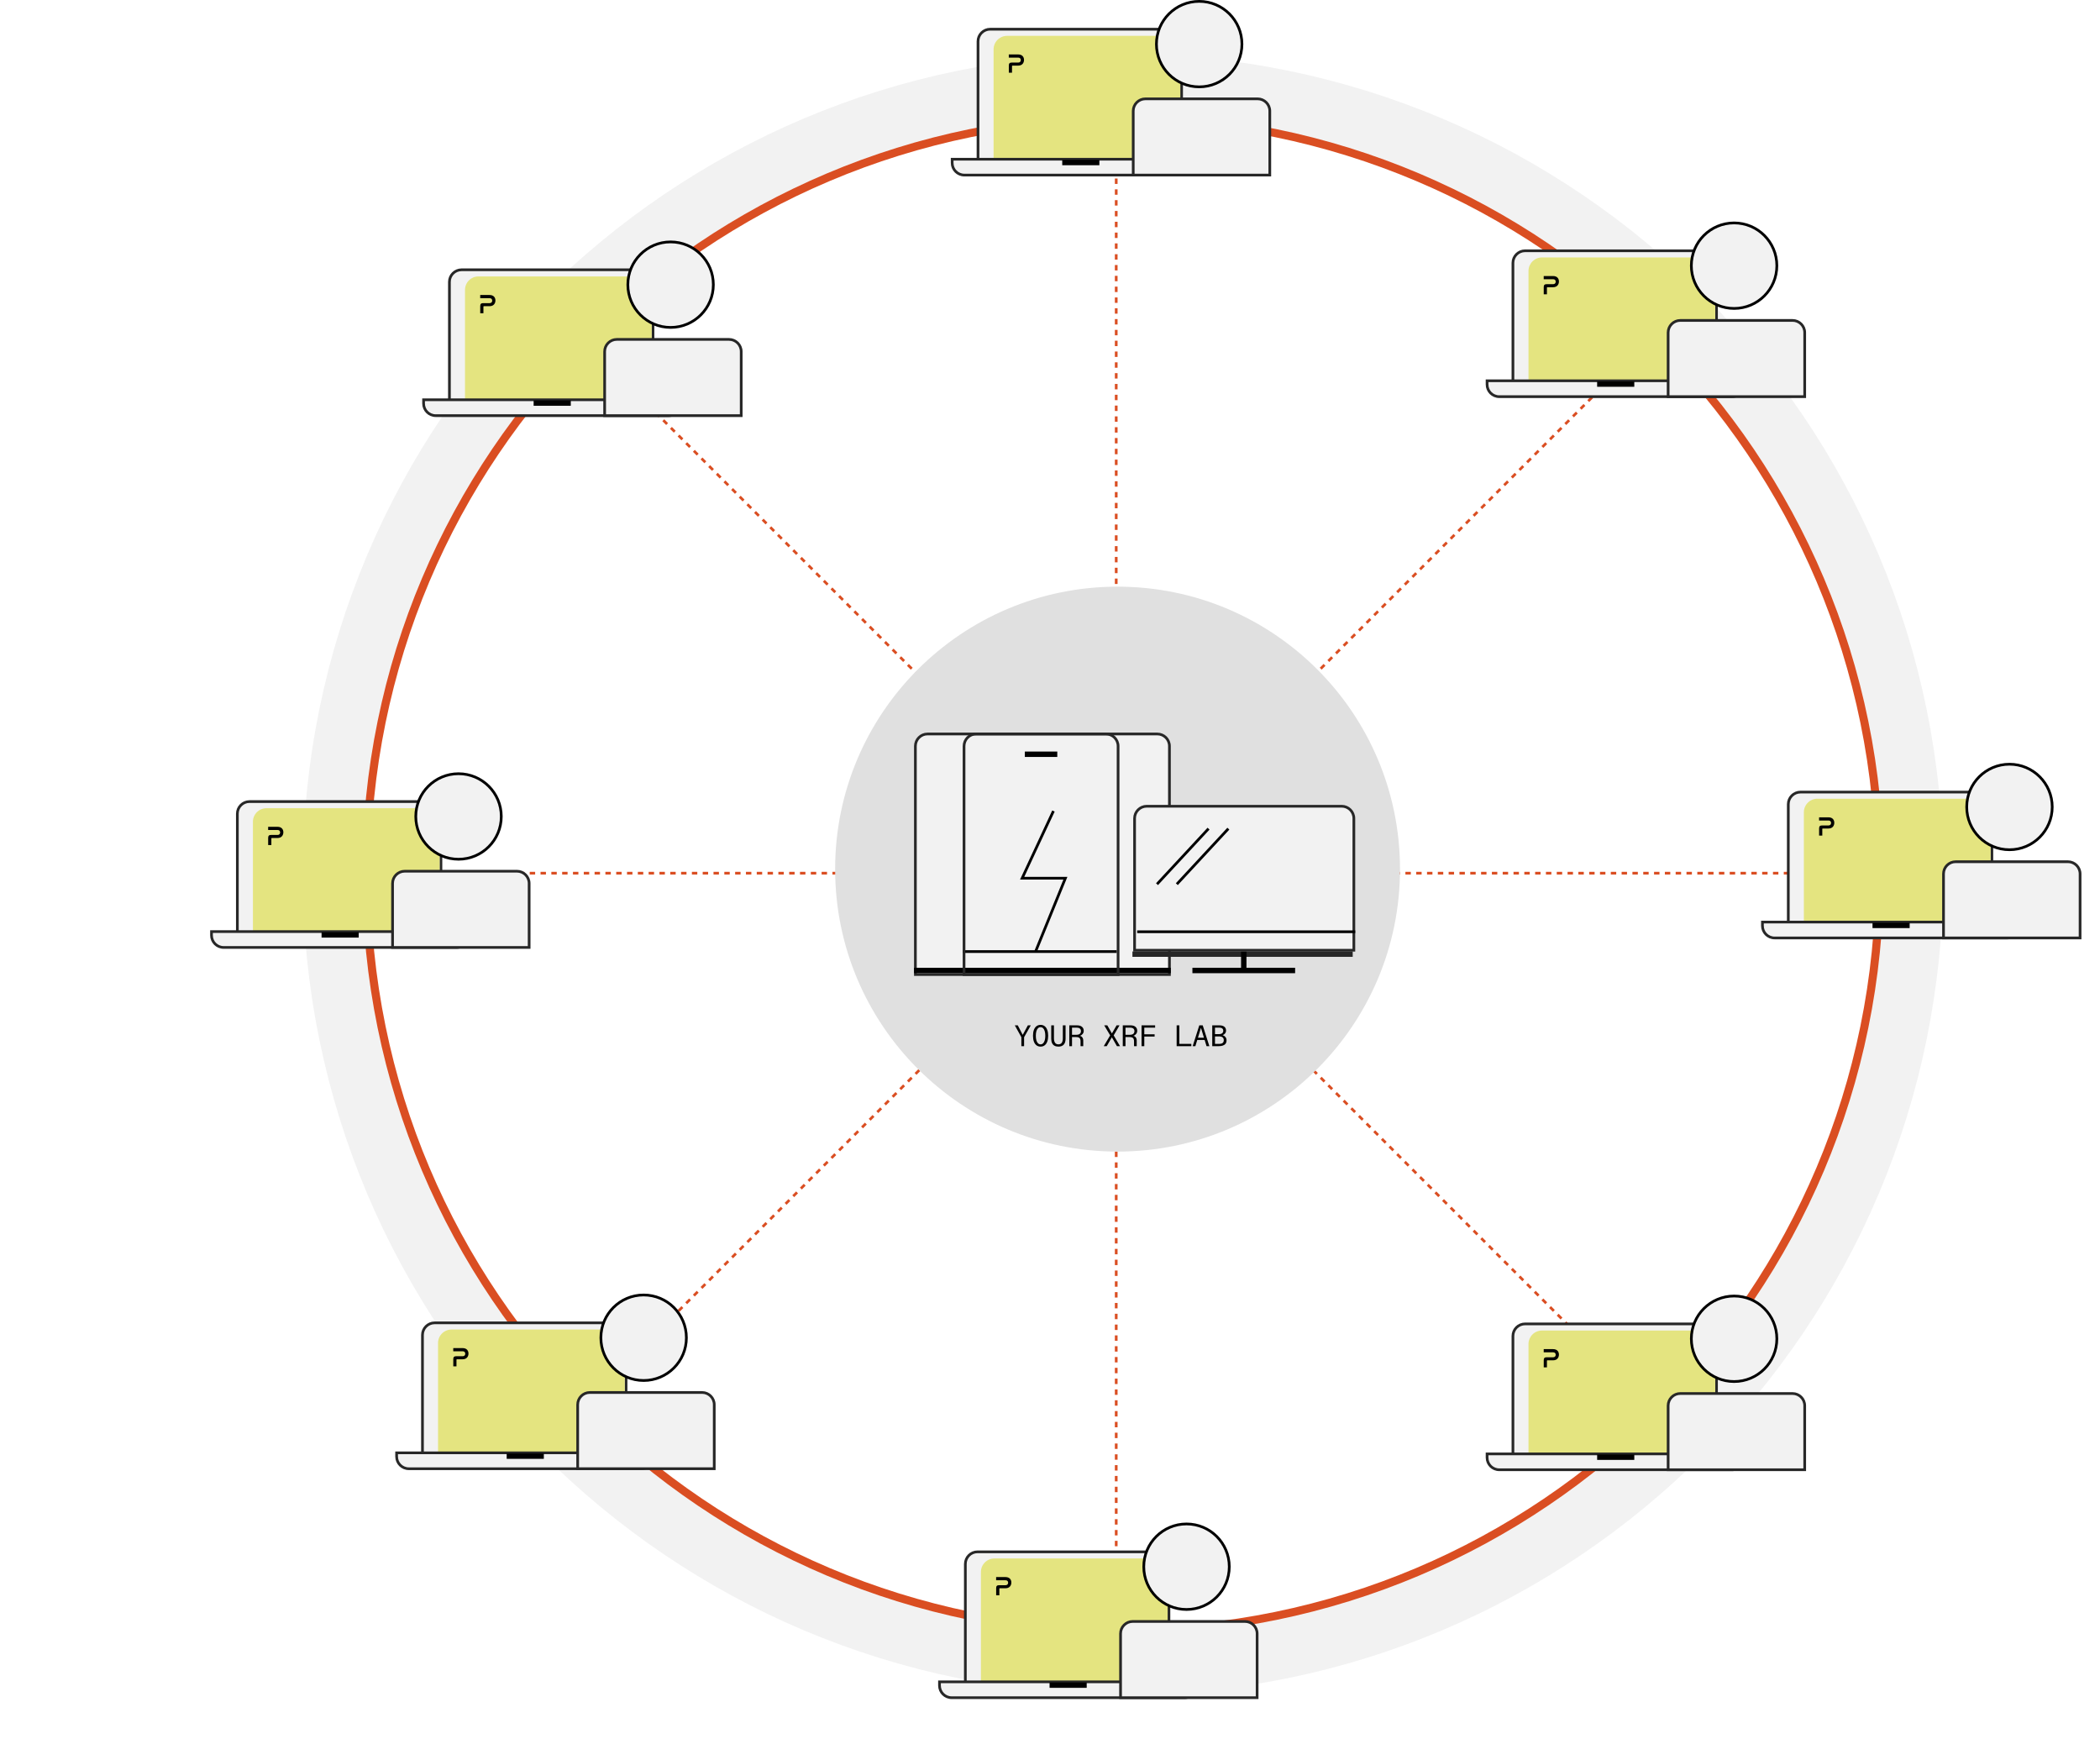
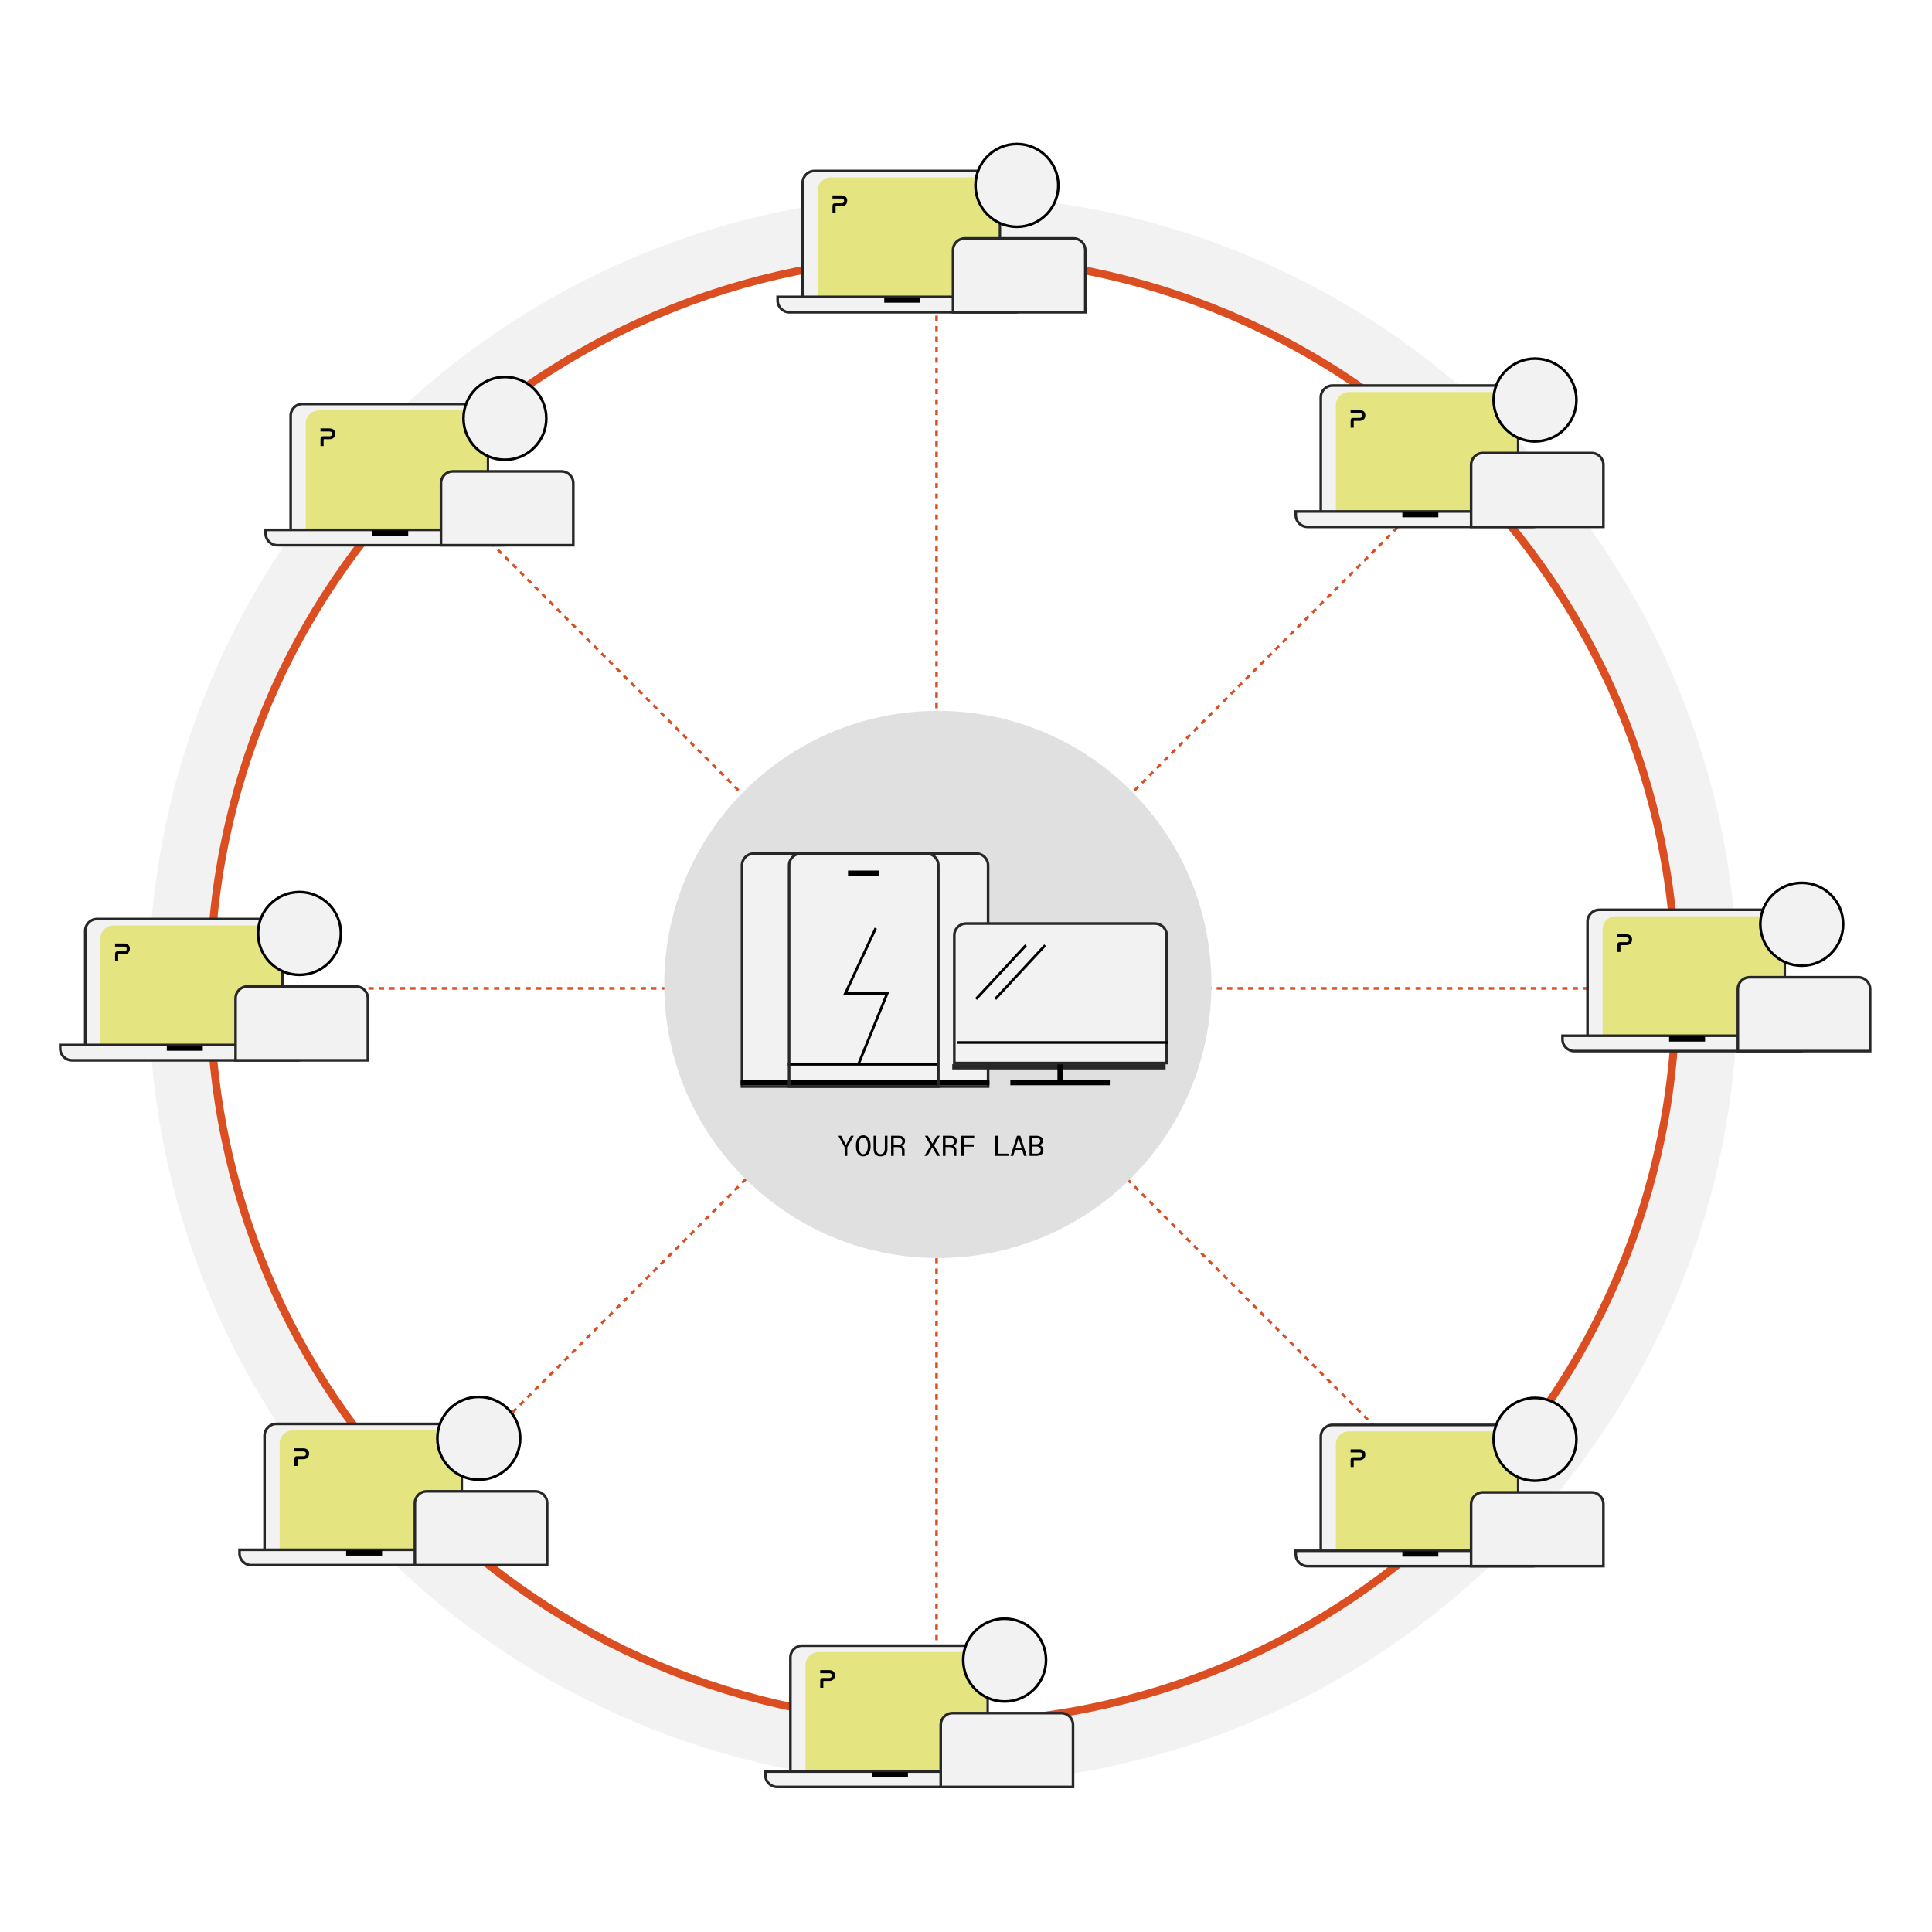
- <svg xmlns="http://www.w3.org/2000/svg" width="777" height="645" viewBox="0 0 777 645" fill="none">
-   <circle cx="415.5" cy="323.5" r="291.5" stroke="#F2F2F2" stroke-width="24" />
-   <circle cx="415.5" cy="323.547" r="280" stroke="#DA4E22" stroke-width="3" />
-   <path d="M413 588.047L413 58.047" stroke="#DA4E22" stroke-dasharray="2 2" />
-   <path d="M678 323.047L148 323.047" stroke="#DA4E22" stroke-dasharray="2 2" />
-   <path d="M225.616 510.438L600.383 135.672" stroke="#DA4E22" stroke-dasharray="2 2" />
-   <path d="M600.384 510.438L225.617 135.672" stroke="#DA4E22" stroke-dasharray="2 2" />
-   <path d="M227.137 489.406H160.814C158.329 489.406 156.314 491.421 156.314 493.906V538.22H231.637V493.906C231.637 491.421 229.622 489.406 227.137 489.406Z" fill="#F2F2F2" stroke="#272727" />
-   <path d="M231.17 496.875C231.17 494.114 228.931 491.875 226.17 491.875H167.074C164.312 491.875 162.074 494.114 162.074 496.875V538.107H231.17V496.875Z" fill="#E4E480" />
-   <path d="M151.25 543.375L237.442 543.375C239.927 543.375 241.942 541.36 241.942 538.875L241.942 537.504L146.75 537.504L146.75 538.875C146.75 541.36 148.765 543.375 151.25 543.375Z" fill="#F2F2F2" stroke="#272727" />
-   <path d="M259.771 515.172H218.24C215.755 515.172 213.74 517.187 213.74 519.672V543.373H264.271V519.672C264.271 517.187 262.257 515.172 259.771 515.172Z" fill="#F2F2F2" stroke="#272727" />
-   <circle cx="238.146" cy="494.92" r="15.818" fill="#F2F2F2" stroke="black" />
-   <path d="M187.475 538.719H201.216" stroke="black" stroke-width="2" />
-   <path d="M167.705 498.75V499.93H171.215C171.855 499.93 172.145 500.34 172.145 500.83C172.145 501.3 171.875 501.76 171.205 501.76H168.775C168.035 501.76 167.715 502.07 167.715 502.83V505.5H168.895V503.06C168.895 502.94 168.955 502.89 169.065 502.89H171.165C172.745 502.89 173.335 501.79 173.335 500.77C173.335 499.69 172.685 498.75 171.165 498.75H167.705Z" fill="black" />
-   <path d="M428.002 574.125H361.679C359.194 574.125 357.179 576.14 357.179 578.625V622.939H432.502V578.625C432.502 576.14 430.487 574.125 428.002 574.125Z" fill="#F2F2F2" stroke="#272727" />
-   <path d="M432.035 581.578C432.035 578.817 429.797 576.578 427.035 576.578H367.939C365.178 576.578 362.939 578.817 362.939 581.578V622.81H432.035V581.578Z" fill="#E4E480" />
-   <path d="M352.115 628.086L438.307 628.086C440.792 628.086 442.807 626.071 442.807 623.586L442.807 622.215L347.615 622.215L347.615 623.586C347.615 626.071 349.63 628.086 352.115 628.086Z" fill="#F2F2F2" stroke="#272727" />
-   <path d="M460.637 599.883H419.105C416.62 599.883 414.605 601.898 414.605 604.383V628.084H465.137V604.383C465.137 601.898 463.122 599.883 460.637 599.883Z" fill="#F2F2F2" stroke="#272727" />
-   <circle cx="439.012" cy="579.631" r="15.818" fill="#F2F2F2" stroke="black" />
-   <path d="M388.34 623.438H402.082" stroke="black" stroke-width="2" />
-   <path d="M368.57 583.461V584.641H372.08C372.72 584.641 373.01 585.051 373.01 585.541C373.01 586.011 372.74 586.471 372.07 586.471H369.64C368.9 586.471 368.58 586.781 368.58 587.541V590.211H369.76V587.771C369.76 587.651 369.82 587.601 369.93 587.601H372.03C373.61 587.601 374.2 586.501 374.2 585.481C374.2 584.401 373.55 583.461 372.03 583.461H368.57Z" fill="black" />
-   <path d="M630.605 489.797H564.283C561.797 489.797 559.783 491.812 559.783 494.297V538.611H635.105V494.297C635.105 491.812 633.091 489.797 630.605 489.797Z" fill="#F2F2F2" stroke="#272727" />
-   <path d="M634.639 497.25C634.639 494.489 632.4 492.25 629.639 492.25H570.543C567.781 492.25 565.543 494.489 565.543 497.25V538.482H634.639V497.25Z" fill="#E4E480" />
-   <path d="M554.719 543.758L640.911 543.758C643.396 543.758 645.411 541.743 645.411 539.258L645.411 537.887L550.219 537.887L550.219 539.258C550.219 541.743 552.233 543.758 554.719 543.758Z" fill="#F2F2F2" stroke="#272727" />
-   <path d="M663.24 515.555H621.709C619.224 515.555 617.209 517.569 617.209 520.055V543.756H667.74V520.055C667.74 517.569 665.726 515.555 663.24 515.555Z" fill="#F2F2F2" stroke="#272727" />
-   <circle cx="641.615" cy="495.303" r="15.818" fill="#F2F2F2" stroke="black" />
-   <path d="M590.945 539.109H604.687" stroke="black" stroke-width="2" />
-   <path d="M571.173 499.133V500.313H574.683C575.323 500.313 575.613 500.723 575.613 501.213C575.613 501.683 575.343 502.143 574.673 502.143H572.243C571.503 502.143 571.183 502.453 571.183 503.213V505.883H572.363V503.443C572.363 503.323 572.423 503.273 572.533 503.273H574.633C576.213 503.273 576.803 502.173 576.803 501.153C576.803 500.073 576.153 499.133 574.633 499.133H571.173Z" fill="black" />
-   <path d="M732.492 293.047H666.169C663.684 293.047 661.669 295.062 661.669 297.547V341.861H736.992V297.547C736.992 295.062 734.977 293.047 732.492 293.047Z" fill="#F2F2F2" stroke="#272727" />
-   <path d="M736.525 300.5C736.525 297.739 734.287 295.5 731.525 295.5H672.429C669.668 295.5 667.429 297.739 667.429 300.5V341.732H736.525V300.5Z" fill="#E4E480" />
-   <path d="M656.605 347.008L742.797 347.008C745.283 347.008 747.297 344.993 747.297 342.508L747.297 341.137L652.105 341.137L652.105 342.508C652.105 344.993 654.12 347.008 656.605 347.008Z" fill="#F2F2F2" stroke="#272727" />
-   <path d="M765.129 318.805H723.597C721.112 318.805 719.097 320.819 719.097 323.305V347.006H769.629V323.305C769.629 320.819 767.614 318.805 765.129 318.805Z" fill="#F2F2F2" stroke="#272727" />
-   <circle cx="743.504" cy="298.553" r="15.818" fill="#F2F2F2" stroke="black" />
-   <path d="M692.832 342.359H706.574" stroke="black" stroke-width="2" />
-   <path d="M673.06 302.383V303.563H676.57C677.21 303.563 677.5 303.973 677.5 304.463C677.5 304.933 677.23 305.393 676.56 305.393H674.13C673.39 305.393 673.07 305.703 673.07 306.463V309.133H674.25V306.693C674.25 306.573 674.31 306.523 674.42 306.523H676.52C678.1 306.523 678.69 305.423 678.69 304.403C678.69 303.323 678.04 302.383 676.52 302.383H673.06Z" fill="black" />
-   <path d="M630.605 92.781H564.283C561.797 92.781 559.783 94.796 559.783 97.281V141.595H635.105V97.281C635.105 94.796 633.091 92.781 630.605 92.781Z" fill="#F2F2F2" stroke="#272727" />
-   <path d="M634.639 100.25C634.639 97.489 632.4 95.25 629.639 95.25H570.543C567.781 95.25 565.543 97.489 565.543 100.25V141.482H634.639V100.25Z" fill="#E4E480" />
-   <path d="M554.719 146.75L640.911 146.75C643.396 146.75 645.411 144.735 645.411 142.25L645.411 140.879L550.219 140.879L550.219 142.25C550.219 144.735 552.233 146.75 554.719 146.75Z" fill="#F2F2F2" stroke="#272727" />
-   <path d="M663.24 118.547H621.709C619.224 118.547 617.209 120.562 617.209 123.047V146.748H667.74V123.047C667.74 120.562 665.726 118.547 663.24 118.547Z" fill="#F2F2F2" stroke="#272727" />
-   <circle cx="641.615" cy="98.295" r="15.818" fill="#F2F2F2" stroke="black" />
-   <path d="M590.943 142.094H604.685" stroke="black" stroke-width="2" />
-   <path d="M571.173 102.125V103.305H574.683C575.323 103.305 575.613 103.715 575.613 104.205C575.613 104.675 575.343 105.135 574.673 105.135H572.243C571.503 105.135 571.183 105.445 571.183 106.205V108.875H572.363V106.435C572.363 106.315 572.423 106.265 572.533 106.265H574.633C576.213 106.265 576.803 105.165 576.803 104.145C576.803 103.065 576.153 102.125 574.633 102.125H571.173Z" fill="black" />
-   <path d="M432.688 10.805H366.365C363.879 10.805 361.865 12.819 361.865 15.305V59.618H437.188V15.305C437.188 12.819 435.173 10.805 432.688 10.805Z" fill="#F2F2F2" stroke="#272727" />
-   <path d="M436.721 18.266C436.721 15.504 434.482 13.266 431.721 13.266H372.625C369.863 13.266 367.625 15.504 367.625 18.266V59.497H436.721V18.266Z" fill="#E4E480" />
-   <path d="M356.801 64.773L442.993 64.773C445.478 64.773 447.493 62.759 447.493 60.273L447.493 58.903L352.301 58.903L352.301 60.273C352.301 62.759 354.316 64.773 356.801 64.773Z" fill="#F2F2F2" stroke="#272727" />
-   <path d="M465.324 36.57H423.793C421.308 36.57 419.293 38.585 419.293 41.07V64.771H469.824V41.07C469.824 38.585 467.809 36.57 465.324 36.57Z" fill="#F2F2F2" stroke="#272727" />
-   <circle cx="443.699" cy="16.318" r="15.818" fill="#F2F2F2" stroke="black" />
-   <path d="M393.027 60.125H406.769" stroke="black" stroke-width="2" />
-   <path d="M373.255 20.141V21.321H376.765C377.405 21.321 377.695 21.731 377.695 22.221C377.695 22.691 377.425 23.151 376.755 23.151H374.325C373.585 23.151 373.265 23.461 373.265 24.221V26.891H374.445V24.451C374.445 24.331 374.505 24.281 374.615 24.281H376.715C378.295 24.281 378.885 23.181 378.885 22.161C378.885 21.081 378.235 20.141 376.715 20.141H373.255Z" fill="black" />
-   <path d="M237.107 99.812H170.785C168.299 99.812 166.285 101.827 166.285 104.312V148.626H241.607V104.312C241.607 101.827 239.593 99.812 237.107 99.812Z" fill="#F2F2F2" stroke="#272727" />
-   <path d="M241.143 107.266C241.143 104.504 238.904 102.266 236.143 102.266H177.047C174.285 102.266 172.047 104.504 172.047 107.266V148.497H241.143V107.266Z" fill="#E4E480" />
-   <path d="M161.223 153.773L247.415 153.773C249.9 153.773 251.915 151.759 251.915 149.273L251.915 147.903L156.723 147.903L156.723 149.273C156.723 151.759 158.737 153.773 161.223 153.773Z" fill="#F2F2F2" stroke="#272727" />
-   <path d="M269.746 125.57H228.215C225.729 125.57 223.715 127.585 223.715 130.07V153.771H274.246V130.07C274.246 127.585 272.231 125.57 269.746 125.57Z" fill="#F2F2F2" stroke="#272727" />
-   <circle cx="248.121" cy="105.318" r="15.818" fill="#F2F2F2" stroke="black" />
-   <path d="M197.447 149.125H211.189" stroke="black" stroke-width="2" />
-   <path d="M177.677 109.141V110.321H181.187C181.827 110.321 182.117 110.731 182.117 111.221C182.117 111.691 181.847 112.151 181.177 112.151H178.747C178.007 112.151 177.687 112.461 177.687 113.221V115.891H178.867V113.451C178.867 113.331 178.927 113.281 179.037 113.281H181.137C182.717 113.281 183.307 112.181 183.307 111.161C183.307 110.081 182.657 109.141 181.137 109.141H177.677Z" fill="black" />
-   <path d="M158.645 296.555H92.322C89.836 296.555 87.822 298.569 87.822 301.055V345.368H163.145V301.055C163.145 298.569 161.13 296.555 158.645 296.555Z" fill="#F2F2F2" stroke="#272727" />
-   <path d="M162.678 304.016C162.678 301.254 160.439 299.016 157.678 299.016H98.582C95.82 299.016 93.582 301.254 93.582 304.016V345.247H162.678V304.016Z" fill="#E4E480" />
-   <path d="M82.758 350.523L168.95 350.523C171.435 350.523 173.45 348.509 173.45 346.023L173.45 344.653L78.258 344.653L78.258 346.023C78.258 348.509 80.272 350.523 82.758 350.523Z" fill="#F2F2F2" stroke="#272727" />
-   <path d="M191.279 322.32H149.748C147.263 322.32 145.248 324.335 145.248 326.82V350.521H195.779V326.82C195.779 324.335 193.765 322.32 191.279 322.32Z" fill="#F2F2F2" stroke="#272727" />
-   <circle cx="169.654" cy="302.068" r="15.818" fill="#F2F2F2" stroke="black" />
-   <path d="M118.982 345.875H132.724" stroke="black" stroke-width="2" />
-   <path d="M99.213 305.891V307.071H102.723C103.363 307.071 103.653 307.481 103.653 307.971C103.653 308.441 103.383 308.901 102.713 308.901H100.283C99.543 308.901 99.222 309.211 99.222 309.971V312.641H100.403V310.201C100.403 310.081 100.463 310.031 100.573 310.031H102.673C104.253 310.031 104.843 308.931 104.843 307.911C104.843 306.831 104.193 305.891 102.673 305.891H99.213Z" fill="black" />
-   <circle cx="413.5" cy="321.547" r="104.5" fill="#E0E0E0" />
-   <path d="M428.193 271.547H343.193C340.708 271.547 338.693 273.562 338.693 276.047V360.547H432.693V276.047C432.693 273.562 430.679 271.547 428.193 271.547Z" fill="#F2F2F2" stroke="#272727" />
-   <path d="M377.902 387.047V383.725L375.482 379.347H376.582L377.891 381.877C377.928 381.936 377.961 381.998 377.99 382.064C378.027 382.13 378.06 382.196 378.089 382.262C378.199 382.46 378.305 382.662 378.408 382.867C378.679 382.368 378.855 382.042 378.936 381.888L380.311 379.347H381.389L378.914 383.725V387.047H377.902ZM385.015 387.212C384.436 387.212 383.933 387.054 383.508 386.739C383.09 386.424 382.767 385.965 382.54 385.364C382.32 384.763 382.21 384.04 382.21 383.197C382.21 382.354 382.32 381.631 382.54 381.03C382.767 380.421 383.09 379.959 383.508 379.644C383.933 379.329 384.436 379.171 385.015 379.171C385.594 379.171 386.093 379.329 386.511 379.644C386.936 379.959 387.259 380.421 387.479 381.03C387.706 381.631 387.82 382.354 387.82 383.197C387.82 384.04 387.706 384.763 387.479 385.364C387.259 385.965 386.936 386.424 386.511 386.739C386.093 387.054 385.594 387.212 385.015 387.212ZM385.015 386.376C385.367 386.376 385.675 386.251 385.939 386.002C386.203 385.753 386.405 385.39 386.544 384.913C386.691 384.436 386.764 383.864 386.764 383.197C386.764 382.53 386.691 381.958 386.544 381.481C386.405 381.004 386.203 380.641 385.939 380.392C385.675 380.143 385.367 380.018 385.015 380.018C384.656 380.018 384.344 380.143 384.08 380.392C383.816 380.641 383.611 381.004 383.464 381.481C383.325 381.958 383.255 382.53 383.255 383.197C383.255 383.864 383.325 384.436 383.464 384.913C383.611 385.39 383.816 385.753 384.08 386.002C384.344 386.251 384.656 386.376 385.015 386.376ZM391.611 387.212C391.039 387.212 390.555 387.102 390.159 386.882C389.763 386.662 389.462 386.336 389.257 385.903C389.059 385.47 388.96 384.939 388.96 384.308V379.347H389.961V384.165C389.961 384.642 390.023 385.045 390.148 385.375C390.272 385.705 390.456 385.954 390.698 386.123C390.947 386.292 391.251 386.376 391.611 386.376C392.146 386.376 392.553 386.189 392.832 385.815C393.11 385.434 393.25 384.884 393.25 384.165V379.347H394.262V384.308C394.262 385.254 394.034 385.976 393.58 386.475C393.132 386.966 392.476 387.212 391.611 387.212ZM395.643 387.047V379.347H398.569C399.31 379.347 399.897 379.527 400.329 379.886C400.762 380.238 400.978 380.733 400.978 381.371C400.978 381.826 400.835 382.222 400.549 382.559C400.263 382.896 399.93 383.124 399.548 383.241C399.93 383.3 400.234 383.487 400.461 383.802C400.689 384.11 400.802 384.51 400.802 385.001V387.047H399.801V385.276C399.801 384.675 399.677 384.26 399.427 384.033C399.185 383.798 398.771 383.681 398.184 383.681H396.644V387.047H395.643ZM398.316 382.834C398.661 382.834 398.954 382.783 399.196 382.68C399.446 382.577 399.633 382.427 399.757 382.229C399.889 382.024 399.955 381.778 399.955 381.492C399.955 381.059 399.812 380.733 399.526 380.513C399.248 380.293 398.844 380.183 398.316 380.183H396.644V382.834H398.316ZM408.384 387.047L410.76 383.054L408.56 379.347H409.704L411.057 381.723C411.123 381.833 411.181 381.939 411.233 382.042C411.262 382.093 411.291 382.145 411.321 382.196C411.35 382.24 411.379 382.288 411.409 382.339C411.438 382.288 411.467 382.236 411.497 382.185C411.526 382.134 411.555 382.082 411.585 382.031C411.614 381.98 411.643 381.928 411.673 381.877C411.702 381.826 411.731 381.774 411.761 381.723L413.136 379.347H414.225L412.058 383.054L414.412 387.047H413.268L411.673 384.253C411.614 384.165 411.563 384.081 411.519 384C411.475 383.919 411.431 383.839 411.387 383.758C411.365 383.802 411.339 383.846 411.31 383.89C411.288 383.934 411.266 383.978 411.244 384.022C411.222 384.059 411.2 384.099 411.178 384.143C411.156 384.18 411.13 384.216 411.101 384.253L409.495 387.047H408.384ZM415.43 387.047V379.347H418.356C419.097 379.347 419.684 379.527 420.116 379.886C420.549 380.238 420.765 380.733 420.765 381.371C420.765 381.826 420.622 382.222 420.336 382.559C420.05 382.896 419.717 383.124 419.335 383.241C419.717 383.3 420.021 383.487 420.248 383.802C420.476 384.11 420.589 384.51 420.589 385.001V387.047H419.588V385.276C419.588 384.675 419.464 384.26 419.214 384.033C418.972 383.798 418.558 383.681 417.971 383.681H416.431V387.047H415.43ZM418.103 382.834C418.448 382.834 418.741 382.783 418.983 382.68C419.233 382.577 419.42 382.427 419.544 382.229C419.676 382.024 419.742 381.778 419.742 381.492C419.742 381.059 419.599 380.733 419.313 380.513C419.035 380.293 418.631 380.183 418.103 380.183H416.431V382.834H418.103ZM422.378 387.047V379.347H427.394V380.183H423.39V382.658H427.207V383.494H423.39V387.047H422.378ZM435.36 387.047V379.347H436.361V386.2H440.794V387.047H435.36ZM441.285 387.047L443.738 379.347H445.003L447.467 387.047H446.422L444.629 381.184C444.461 380.627 444.369 380.319 444.354 380.26C444.252 380.641 444.16 380.949 444.079 381.184L442.286 387.047H441.285ZM442.66 384.759V383.923H446.125V384.759H442.66ZM448.53 387.047V379.347H451.192C451.94 379.347 452.534 379.508 452.974 379.831C453.414 380.154 453.634 380.638 453.634 381.283C453.634 381.686 453.509 382.042 453.26 382.35C453.018 382.651 452.714 382.86 452.347 382.977C452.809 383.124 453.168 383.362 453.425 383.692C453.689 384.015 453.821 384.411 453.821 384.88C453.821 385.423 453.689 385.855 453.425 386.178C453.161 386.493 452.813 386.717 452.38 386.849C451.947 386.981 451.456 387.047 450.906 387.047H448.53ZM451.071 386.2C451.665 386.2 452.101 386.086 452.38 385.859C452.659 385.632 452.798 385.287 452.798 384.825C452.798 384.392 452.662 384.055 452.391 383.813C452.12 383.564 451.665 383.439 451.027 383.439H449.542V386.2H451.071ZM451.049 382.592C451.379 382.592 451.661 382.544 451.896 382.449C452.131 382.354 452.307 382.214 452.424 382.031C452.549 381.84 452.611 381.617 452.611 381.36C452.611 380.993 452.49 380.707 452.248 380.502C452.013 380.289 451.639 380.183 451.126 380.183H449.542V382.592H451.049Z" fill="black" />
-   <path d="M419 353L500.5 353" stroke="#272727" stroke-width="2" />
-   <path d="M389.78 300.047L378.193 324.916H394.193L383.159 352.047" stroke="black" />
-   <path d="M338.193 359.047H433.193" stroke="black" stroke-width="2" />
-   <path d="M441.193 359.047H479.193" stroke="black" stroke-width="2" />
-   <path d="M379.193 279.047H391.193" stroke="black" stroke-width="2" />
-   <path d="M356.193 352.047H413.193" stroke="black" />
-   <path d="M460.193 359.047V352.047" stroke="black" stroke-width="2" />
-   <path d="M409.193 271.547H361.193C358.708 271.547 356.693 273.562 356.693 276.047V360.547H413.693V276.047C413.693 273.562 411.679 271.547 409.193 271.547Z" stroke="#272727" />
-   <path d="M496.428 298.281H424.291C421.806 298.281 419.791 300.296 419.791 302.781V351.55H500.928V302.781C500.928 300.296 498.913 298.281 496.428 298.281Z" fill="#F2F2F2" stroke="#272727" />
-   <path d="M447.159 306.578L428.092 327.112" stroke="black" />
-   <path d="M454.493 306.578L435.426 327.112" stroke="black" />
-   <path d="M420.758 344.719H501.428" stroke="black" />
+ <svg xmlns="http://www.w3.org/2000/svg" width="738" height="738" viewBox="0 0 738 738" fill="none">
+   <path d="M360.242 669.5C521.233 669.5 651.742 538.991 651.742 378C651.742 217.009 521.233 86.5 360.242 86.5C199.251 86.5 68.742 217.009 68.742 378C68.742 538.991 199.251 669.5 360.242 669.5Z" stroke="#F2F2F2" stroke-width="24" />
+   <path d="M360.242 658.047C514.882 658.047 640.242 532.687 640.242 378.047C640.242 223.407 514.882 98.047 360.242 98.047C205.602 98.047 80.242 223.407 80.242 378.047C80.242 532.687 205.602 658.047 360.242 658.047Z" stroke="#DA4E22" stroke-width="3" />
+   <path d="M357.742 642.547V112.547" stroke="#DA4E22" stroke-dasharray="2 2" />
+   <path d="M622.742 377.547H92.742" stroke="#DA4E22" stroke-dasharray="2 2" />
+   <path d="M170.358 564.938L545.125 190.172" stroke="#DA4E22" stroke-dasharray="2 2" />
+   <path d="M545.126 564.938L170.359 190.172" stroke="#DA4E22" stroke-dasharray="2 2" />
+   <path d="M171.879 543.906H105.556C103.071 543.906 101.056 545.921 101.056 548.406V592.72H176.379V548.406C176.379 545.921 174.364 543.906 171.879 543.906Z" fill="#F2F2F2" stroke="#272727" />
+   <path d="M175.912 551.375C175.912 548.614 173.673 546.375 170.912 546.375H111.816C109.054 546.375 106.816 548.614 106.816 551.375V592.607H175.912V551.375Z" fill="#E4E480" />
+   <path d="M95.992 597.875H182.184C184.669 597.875 186.684 595.86 186.684 593.375V592.004H91.492V593.375C91.492 595.86 93.507 597.875 95.992 597.875Z" fill="#F2F2F2" stroke="#272727" />
+   <path d="M204.513 569.672H162.982C160.497 569.672 158.482 571.687 158.482 574.172V597.873H209.013V574.172C209.013 571.687 206.999 569.672 204.513 569.672Z" fill="#F2F2F2" stroke="#272727" />
+   <path d="M182.888 565.238C191.624 565.238 198.706 558.156 198.706 549.42C198.706 540.684 191.624 533.602 182.888 533.602C174.152 533.602 167.07 540.684 167.07 549.42C167.07 558.156 174.152 565.238 182.888 565.238Z" fill="#F2F2F2" stroke="black" />
+   <path d="M132.217 593.219H145.958" stroke="black" stroke-width="2" />
+   <path d="M112.447 553.25V554.43H115.957C116.597 554.43 116.887 554.84 116.887 555.33C116.887 555.8 116.617 556.26 115.947 556.26H113.517C112.777 556.26 112.457 556.57 112.457 557.33V560H113.637V557.56C113.637 557.44 113.697 557.39 113.807 557.39H115.907C117.487 557.39 118.077 556.29 118.077 555.27C118.077 554.19 117.427 553.25 115.907 553.25H112.447Z" fill="black" />
+   <path d="M372.744 628.625H306.421C303.936 628.625 301.921 630.64 301.921 633.125V677.439H377.244V633.125C377.244 630.64 375.229 628.625 372.744 628.625Z" fill="#F2F2F2" stroke="#272727" />
+   <path d="M376.777 636.078C376.777 633.317 374.539 631.078 371.777 631.078H312.681C309.92 631.078 307.681 633.317 307.681 636.078V677.31H376.777V636.078Z" fill="#E4E480" />
+   <path d="M296.857 682.586H383.049C385.534 682.586 387.549 680.571 387.549 678.086V676.715H292.357V678.086C292.357 680.571 294.372 682.586 296.857 682.586Z" fill="#F2F2F2" stroke="#272727" />
+   <path d="M405.379 654.383H363.847C361.362 654.383 359.347 656.398 359.347 658.883V682.584H409.879V658.883C409.879 656.398 407.864 654.383 405.379 654.383Z" fill="#F2F2F2" stroke="#272727" />
+   <path d="M383.754 649.949C392.49 649.949 399.573 642.867 399.573 634.131C399.573 625.395 392.49 618.313 383.754 618.313C375.018 618.313 367.936 625.395 367.936 634.131C367.936 642.867 375.018 649.949 383.754 649.949Z" fill="#F2F2F2" stroke="black" />
+   <path d="M333.082 677.938H346.824" stroke="black" stroke-width="2" />
+   <path d="M313.312 637.961V639.141H316.822C317.462 639.141 317.752 639.551 317.752 640.041C317.752 640.511 317.482 640.971 316.812 640.971H314.382C313.642 640.971 313.322 641.281 313.322 642.041V644.711H314.502V642.271C314.502 642.151 314.562 642.101 314.672 642.101H316.772C318.352 642.101 318.942 641.001 318.942 639.981C318.942 638.901 318.292 637.961 316.772 637.961H313.312Z" fill="black" />
+   <path d="M575.347 544.297H509.025C506.539 544.297 504.525 546.312 504.525 548.797V593.111H579.847V548.797C579.847 546.312 577.833 544.297 575.347 544.297Z" fill="#F2F2F2" stroke="#272727" />
+   <path d="M579.381 551.75C579.381 548.989 577.142 546.75 574.381 546.75H515.285C512.523 546.75 510.285 548.989 510.285 551.75V592.982H579.381V551.75Z" fill="#E4E480" />
+   <path d="M499.461 598.258H585.653C588.138 598.258 590.153 596.243 590.153 593.758V592.387H494.961V593.758C494.961 596.243 496.975 598.258 499.461 598.258Z" fill="#F2F2F2" stroke="#272727" />
+   <path d="M607.982 570.055H566.451C563.966 570.055 561.951 572.069 561.951 574.555V598.256H612.482V574.555C612.482 572.069 610.468 570.055 607.982 570.055Z" fill="#F2F2F2" stroke="#272727" />
+   <path d="M586.357 565.621C595.093 565.621 602.175 558.539 602.175 549.803C602.175 541.067 595.093 533.985 586.357 533.985C577.621 533.985 570.539 541.067 570.539 549.803C570.539 558.539 577.621 565.621 586.357 565.621Z" fill="#F2F2F2" stroke="black" />
+   <path d="M535.687 593.609H549.429" stroke="black" stroke-width="2" />
+   <path d="M515.915 553.633V554.813H519.425C520.065 554.813 520.355 555.223 520.355 555.713C520.355 556.183 520.085 556.643 519.415 556.643H516.985C516.245 556.643 515.925 556.953 515.925 557.713V560.383H517.105V557.943C517.105 557.823 517.165 557.773 517.275 557.773H519.375C520.955 557.773 521.545 556.673 521.545 555.653C521.545 554.573 520.895 553.633 519.375 553.633H515.915Z" fill="black" />
+   <path d="M677.234 347.547H610.911C608.426 347.547 606.411 349.562 606.411 352.047V396.361H681.734V352.047C681.734 349.562 679.719 347.547 677.234 347.547Z" fill="#F2F2F2" stroke="#272727" />
+   <path d="M681.267 355C681.267 352.239 679.029 350 676.267 350H617.171C614.41 350 612.171 352.239 612.171 355V396.232H681.267V355Z" fill="#E4E480" />
+   <path d="M601.347 401.508H687.539C690.025 401.508 692.039 399.493 692.039 397.008V395.637H596.847V397.008C596.847 399.493 598.862 401.508 601.347 401.508Z" fill="#F2F2F2" stroke="#272727" />
+   <path d="M709.871 373.305H668.339C665.854 373.305 663.839 375.319 663.839 377.805V401.506H714.371V377.805C714.371 375.319 712.356 373.305 709.871 373.305Z" fill="#F2F2F2" stroke="#272727" />
+   <path d="M688.246 368.871C696.982 368.871 704.065 361.789 704.065 353.053C704.065 344.317 696.982 337.235 688.246 337.235C679.51 337.235 672.428 344.317 672.428 353.053C672.428 361.789 679.51 368.871 688.246 368.871Z" fill="#F2F2F2" stroke="black" />
+   <path d="M637.574 396.859H651.316" stroke="black" stroke-width="2" />
+   <path d="M617.802 356.883V358.063H621.312C621.952 358.063 622.242 358.473 622.242 358.963C622.242 359.433 621.972 359.893 621.302 359.893H618.872C618.132 359.893 617.812 360.203 617.812 360.963V363.633H618.992V361.193C618.992 361.073 619.052 361.023 619.162 361.023H621.262C622.842 361.023 623.432 359.923 623.432 358.903C623.432 357.823 622.782 356.883 621.262 356.883H617.802Z" fill="black" />
+   <path d="M575.347 147.281H509.025C506.539 147.281 504.525 149.296 504.525 151.781V196.095H579.847V151.781C579.847 149.296 577.833 147.281 575.347 147.281Z" fill="#F2F2F2" stroke="#272727" />
+   <path d="M579.381 154.75C579.381 151.989 577.142 149.75 574.381 149.75H515.285C512.523 149.75 510.285 151.989 510.285 154.75V195.982H579.381V154.75Z" fill="#E4E480" />
+   <path d="M499.461 201.25H585.653C588.138 201.25 590.153 199.235 590.153 196.75V195.379H494.961V196.75C494.961 199.235 496.975 201.25 499.461 201.25Z" fill="#F2F2F2" stroke="#272727" />
+   <path d="M607.982 173.047H566.451C563.966 173.047 561.951 175.062 561.951 177.547V201.248H612.482V177.547C612.482 175.062 610.468 173.047 607.982 173.047Z" fill="#F2F2F2" stroke="#272727" />
+   <path d="M586.357 168.613C595.093 168.613 602.175 161.531 602.175 152.795C602.175 144.059 595.093 136.977 586.357 136.977C577.621 136.977 570.539 144.059 570.539 152.795C570.539 161.531 577.621 168.613 586.357 168.613Z" fill="#F2F2F2" stroke="black" />
+   <path d="M535.685 196.594H549.427" stroke="black" stroke-width="2" />
+   <path d="M515.915 156.625V157.805H519.425C520.065 157.805 520.355 158.215 520.355 158.705C520.355 159.175 520.085 159.635 519.415 159.635H516.985C516.245 159.635 515.925 159.945 515.925 160.705V163.375H517.105V160.935C517.105 160.815 517.165 160.765 517.275 160.765H519.375C520.955 160.765 521.545 159.665 521.545 158.645C521.545 157.565 520.895 156.625 519.375 156.625H515.915Z" fill="black" />
+   <path d="M377.43 65.305H311.107C308.621 65.305 306.607 67.319 306.607 69.805V114.118H381.93V69.805C381.93 67.319 379.915 65.305 377.43 65.305Z" fill="#F2F2F2" stroke="#272727" />
+   <path d="M381.463 72.766C381.463 70.004 379.224 67.766 376.463 67.766H317.367C314.605 67.766 312.367 70.004 312.367 72.766V113.997H381.463V72.766Z" fill="#E4E480" />
+   <path d="M301.543 119.273H387.735C390.22 119.273 392.235 117.259 392.235 114.773V113.403H297.043V114.773C297.043 117.259 299.058 119.273 301.543 119.273Z" fill="#F2F2F2" stroke="#272727" />
+   <path d="M410.066 91.07H368.535C366.05 91.07 364.035 93.085 364.035 95.57V119.271H414.566V95.57C414.566 93.085 412.551 91.07 410.066 91.07Z" fill="#F2F2F2" stroke="#272727" />
+   <path d="M388.441 86.637C397.177 86.637 404.26 79.555 404.26 70.818C404.26 62.082 397.177 55 388.441 55C379.705 55 372.623 62.082 372.623 70.818C372.623 79.555 379.705 86.637 388.441 86.637Z" fill="#F2F2F2" stroke="black" />
+   <path d="M337.769 114.625H351.511" stroke="black" stroke-width="2" />
+   <path d="M317.997 74.641V75.821H321.507C322.147 75.821 322.437 76.231 322.437 76.721C322.437 77.191 322.167 77.651 321.497 77.651H319.067C318.327 77.651 318.007 77.961 318.007 78.721V81.391H319.187V78.951C319.187 78.831 319.247 78.781 319.357 78.781H321.457C323.037 78.781 323.627 77.681 323.627 76.661C323.627 75.581 322.977 74.641 321.457 74.641H317.997Z" fill="black" />
+   <path d="M181.849 154.312H115.527C113.041 154.312 111.027 156.327 111.027 158.812V203.126H186.349V158.812C186.349 156.327 184.335 154.312 181.849 154.312Z" fill="#F2F2F2" stroke="#272727" />
+   <path d="M185.885 161.766C185.885 159.004 183.646 156.766 180.885 156.766H121.789C119.027 156.766 116.789 159.004 116.789 161.766V202.997H185.885V161.766Z" fill="#E4E480" />
+   <path d="M105.965 208.273H192.157C194.642 208.273 196.657 206.259 196.657 203.773V202.403H101.465V203.773C101.465 206.259 103.479 208.273 105.965 208.273Z" fill="#F2F2F2" stroke="#272727" />
+   <path d="M214.488 180.07H172.957C170.471 180.07 168.457 182.085 168.457 184.57V208.271H218.988V184.57C218.988 182.085 216.973 180.07 214.488 180.07Z" fill="#F2F2F2" stroke="#272727" />
+   <path d="M192.863 175.636C201.599 175.636 208.682 168.554 208.682 159.818C208.682 151.082 201.599 144 192.863 144C184.127 144 177.045 151.082 177.045 159.818C177.045 168.554 184.127 175.636 192.863 175.636Z" fill="#F2F2F2" stroke="black" />
+   <path d="M142.189 203.625H155.931" stroke="black" stroke-width="2" />
+   <path d="M122.419 163.641V164.821H125.929C126.569 164.821 126.859 165.231 126.859 165.721C126.859 166.191 126.589 166.651 125.919 166.651H123.489C122.749 166.651 122.429 166.961 122.429 167.721V170.391H123.609V167.951C123.609 167.831 123.669 167.781 123.779 167.781H125.879C127.459 167.781 128.049 166.681 128.049 165.661C128.049 164.581 127.399 163.641 125.879 163.641H122.419Z" fill="black" />
+   <path d="M103.387 351.055H37.064C34.579 351.055 32.564 353.069 32.564 355.555V399.868H107.887V355.555C107.887 353.069 105.872 351.055 103.387 351.055Z" fill="#F2F2F2" stroke="#272727" />
+   <path d="M107.42 358.516C107.42 355.754 105.181 353.516 102.42 353.516H43.324C40.562 353.516 38.324 355.754 38.324 358.516V399.747H107.42V358.516Z" fill="#E4E480" />
+   <path d="M27.5 405.023H113.692C116.177 405.023 118.192 403.009 118.192 400.523V399.153H23V400.523C23 403.009 25.015 405.023 27.5 405.023Z" fill="#F2F2F2" stroke="#272727" />
+   <path d="M136.021 376.82H94.49C92.005 376.82 89.99 378.835 89.99 381.32V405.021H140.521V381.32C140.521 378.835 138.507 376.82 136.021 376.82Z" fill="#F2F2F2" stroke="#272727" />
+   <path d="M114.396 372.386C123.132 372.386 130.215 365.304 130.215 356.568C130.215 347.832 123.132 340.75 114.396 340.75C105.66 340.75 98.578 347.832 98.578 356.568C98.578 365.304 105.66 372.386 114.396 372.386Z" fill="#F2F2F2" stroke="black" />
+   <path d="M63.724 400.375H77.466" stroke="black" stroke-width="2" />
+   <path d="M43.955 360.391V361.571H47.465C48.105 361.571 48.395 361.981 48.395 362.471C48.395 362.941 48.125 363.401 47.455 363.401H45.025C44.285 363.401 43.965 363.711 43.965 364.471V367.141H45.145V364.701C45.145 364.581 45.205 364.531 45.315 364.531H47.415C48.995 364.531 49.585 363.431 49.585 362.411C49.585 361.331 48.935 360.391 47.415 360.391H43.955Z" fill="black" />
+   <path d="M358.242 480.547C415.956 480.547 462.742 433.761 462.742 376.047C462.742 318.333 415.956 271.547 358.242 271.547C300.528 271.547 253.742 318.333 253.742 376.047C253.742 433.761 300.528 480.547 358.242 480.547Z" fill="#E0E0E0" />
+   <path d="M372.935 326.047H287.935C285.45 326.047 283.435 328.062 283.435 330.547V415.047H377.435V330.547C377.435 328.062 375.421 326.047 372.935 326.047Z" fill="#F2F2F2" stroke="#272727" />
+   <path d="M322.644 441.547V438.225L320.224 433.847H321.324L322.633 436.377C322.67 436.436 322.703 436.498 322.732 436.564C322.769 436.63 322.802 436.696 322.831 436.762C322.941 436.96 323.047 437.162 323.15 437.367C323.421 436.868 323.597 436.542 323.678 436.388L325.053 433.847H326.131L323.656 438.225V441.547H322.644ZM329.757 441.712C329.178 441.712 328.675 441.554 328.25 441.239C327.832 440.924 327.509 440.465 327.282 439.864C327.062 439.263 326.952 438.54 326.952 437.697C326.952 436.854 327.062 436.131 327.282 435.53C327.509 434.921 327.832 434.459 328.25 434.144C328.675 433.829 329.178 433.671 329.757 433.671C330.336 433.671 330.835 433.829 331.253 434.144C331.678 434.459 332.001 434.921 332.221 435.53C332.448 436.131 332.562 436.854 332.562 437.697C332.562 438.54 332.448 439.263 332.221 439.864C332.001 440.465 331.678 440.924 331.253 441.239C330.835 441.554 330.336 441.712 329.757 441.712ZM329.757 440.876C330.109 440.876 330.417 440.751 330.681 440.502C330.945 440.253 331.147 439.89 331.286 439.413C331.433 438.936 331.506 438.364 331.506 437.697C331.506 437.03 331.433 436.458 331.286 435.981C331.147 435.504 330.945 435.141 330.681 434.892C330.417 434.643 330.109 434.518 329.757 434.518C329.398 434.518 329.086 434.643 328.822 434.892C328.558 435.141 328.353 435.504 328.206 435.981C328.067 436.458 327.997 437.03 327.997 437.697C327.997 438.364 328.067 438.936 328.206 439.413C328.353 439.89 328.558 440.253 328.822 440.502C329.086 440.751 329.398 440.876 329.757 440.876ZM336.353 441.712C335.781 441.712 335.297 441.602 334.901 441.382C334.505 441.162 334.204 440.836 333.999 440.403C333.801 439.97 333.702 439.439 333.702 438.808V433.847H334.703V438.665C334.703 439.142 334.765 439.545 334.89 439.875C335.014 440.205 335.198 440.454 335.44 440.623C335.689 440.792 335.993 440.876 336.353 440.876C336.888 440.876 337.295 440.689 337.574 440.315C337.852 439.934 337.992 439.384 337.992 438.665V433.847H339.004V438.808C339.004 439.754 338.776 440.476 338.322 440.975C337.874 441.466 337.218 441.712 336.353 441.712ZM340.385 441.547V433.847H343.311C344.052 433.847 344.639 434.027 345.071 434.386C345.504 434.738 345.72 435.233 345.72 435.871C345.72 436.326 345.577 436.722 345.291 437.059C345.005 437.396 344.672 437.624 344.29 437.741C344.672 437.8 344.976 437.987 345.203 438.302C345.431 438.61 345.544 439.01 345.544 439.501V441.547H344.543V439.776C344.543 439.175 344.419 438.76 344.169 438.533C343.927 438.298 343.513 438.181 342.926 438.181H341.386V441.547H340.385ZM343.058 437.334C343.403 437.334 343.696 437.283 343.938 437.18C344.188 437.077 344.375 436.927 344.499 436.729C344.631 436.524 344.697 436.278 344.697 435.992C344.697 435.559 344.554 435.233 344.268 435.013C343.99 434.793 343.586 434.683 343.058 434.683H341.386V437.334H343.058ZM353.126 441.547L355.502 437.554L353.302 433.847H354.446L355.799 436.223C355.865 436.333 355.923 436.439 355.975 436.542C356.004 436.593 356.033 436.645 356.063 436.696C356.092 436.74 356.121 436.788 356.151 436.839C356.18 436.788 356.209 436.736 356.239 436.685C356.268 436.634 356.297 436.582 356.327 436.531C356.356 436.48 356.385 436.428 356.415 436.377C356.444 436.326 356.473 436.274 356.503 436.223L357.878 433.847H358.967L356.8 437.554L359.154 441.547H358.01L356.415 438.753C356.356 438.665 356.305 438.581 356.261 438.5C356.217 438.419 356.173 438.339 356.129 438.258C356.107 438.302 356.081 438.346 356.052 438.39C356.03 438.434 356.008 438.478 355.986 438.522C355.964 438.559 355.942 438.599 355.92 438.643C355.898 438.68 355.872 438.716 355.843 438.753L354.237 441.547H353.126ZM360.172 441.547V433.847H363.098C363.839 433.847 364.426 434.027 364.858 434.386C365.291 434.738 365.507 435.233 365.507 435.871C365.507 436.326 365.364 436.722 365.078 437.059C364.792 437.396 364.459 437.624 364.077 437.741C364.459 437.8 364.763 437.987 364.99 438.302C365.218 438.61 365.331 439.01 365.331 439.501V441.547H364.33V439.776C364.33 439.175 364.206 438.76 363.956 438.533C363.714 438.298 363.3 438.181 362.713 438.181H361.173V441.547H360.172ZM362.845 437.334C363.19 437.334 363.483 437.283 363.725 437.18C363.975 437.077 364.162 436.927 364.286 436.729C364.418 436.524 364.484 436.278 364.484 435.992C364.484 435.559 364.341 435.233 364.055 435.013C363.777 434.793 363.373 434.683 362.845 434.683H361.173V437.334H362.845ZM367.12 441.547V433.847H372.136V434.683H368.132V437.158H371.949V437.994H368.132V441.547H367.12ZM380.102 441.547V433.847H381.103V440.7H385.536V441.547H380.102ZM386.027 441.547L388.48 433.847H389.745L392.209 441.547H391.164L389.371 435.684C389.203 435.127 389.111 434.819 389.096 434.76C388.994 435.141 388.902 435.449 388.821 435.684L387.028 441.547H386.027ZM387.402 439.259V438.423H390.867V439.259H387.402ZM393.272 441.547V433.847H395.934C396.682 433.847 397.276 434.008 397.716 434.331C398.156 434.654 398.376 435.138 398.376 435.783C398.376 436.186 398.251 436.542 398.002 436.85C397.76 437.151 397.456 437.36 397.089 437.477C397.551 437.624 397.91 437.862 398.167 438.192C398.431 438.515 398.563 438.911 398.563 439.38C398.563 439.923 398.431 440.355 398.167 440.678C397.903 440.993 397.555 441.217 397.122 441.349C396.689 441.481 396.198 441.547 395.648 441.547H393.272ZM395.813 440.7C396.407 440.7 396.843 440.586 397.122 440.359C397.401 440.132 397.54 439.787 397.54 439.325C397.54 438.892 397.404 438.555 397.133 438.313C396.862 438.064 396.407 437.939 395.769 437.939H394.284V440.7H395.813ZM395.791 437.092C396.121 437.092 396.403 437.044 396.638 436.949C396.873 436.854 397.049 436.714 397.166 436.531C397.291 436.34 397.353 436.117 397.353 435.86C397.353 435.493 397.232 435.207 396.99 435.002C396.755 434.789 396.381 434.683 395.868 434.683H394.284V437.092H395.791Z" fill="black" />
+   <path d="M363.742 407.5H445.242" stroke="#272727" stroke-width="2" />
+   <path d="M334.522 354.547L322.935 379.416H338.935L327.901 406.547" stroke="black" />
+   <path d="M282.935 413.547H377.935" stroke="black" stroke-width="2" />
+   <path d="M385.935 413.547H423.935" stroke="black" stroke-width="2" />
+   <path d="M323.935 333.547H335.935" stroke="black" stroke-width="2" />
+   <path d="M300.935 406.547H357.935" stroke="black" />
+   <path d="M404.935 413.547V406.547" stroke="black" stroke-width="2" />
+   <path d="M353.935 326.047H305.935C303.45 326.047 301.435 328.062 301.435 330.547V415.047H358.435V330.547C358.435 328.062 356.421 326.047 353.935 326.047Z" stroke="#272727" />
+   <path d="M441.17 352.781H369.033C366.548 352.781 364.533 354.796 364.533 357.281V406.05H445.67V357.281C445.67 354.796 443.655 352.781 441.17 352.781Z" fill="#F2F2F2" stroke="#272727" />
+   <path d="M391.901 361.078L372.834 381.612" stroke="black" />
+   <path d="M399.235 361.078L380.168 381.612" stroke="black" />
+   <path d="M365.5 398.219H446.17" stroke="black" />
</svg>
